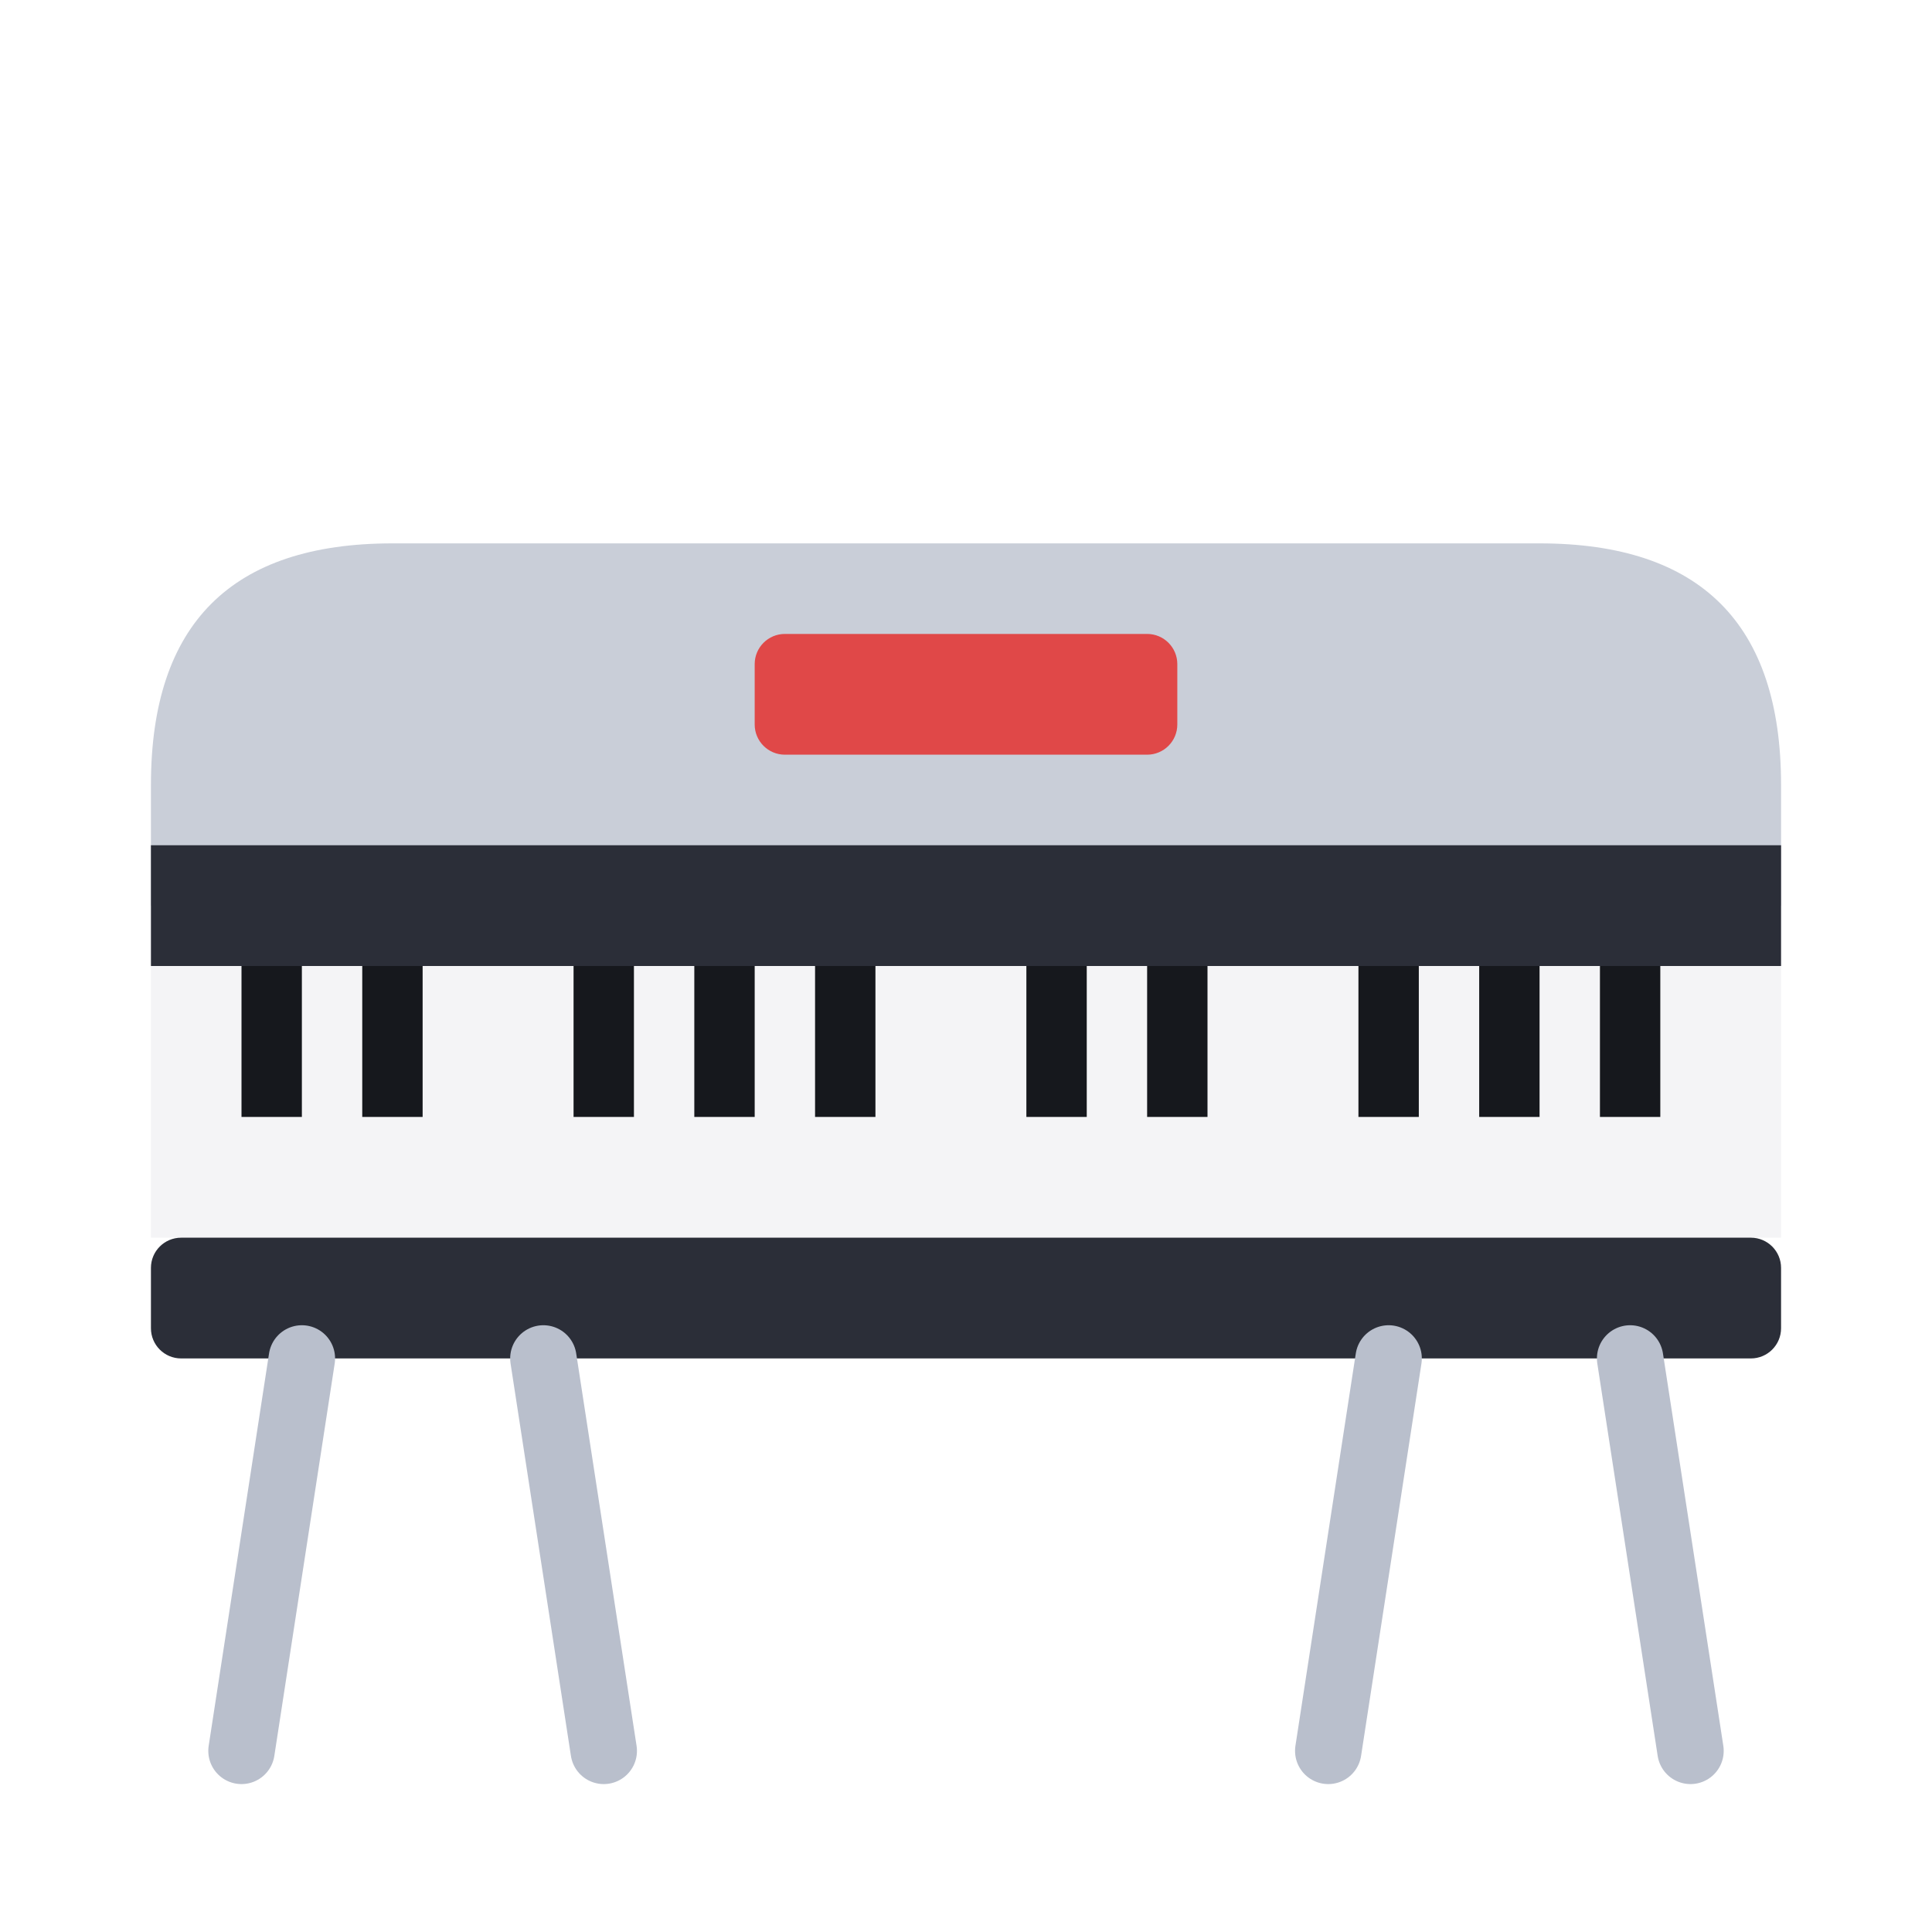
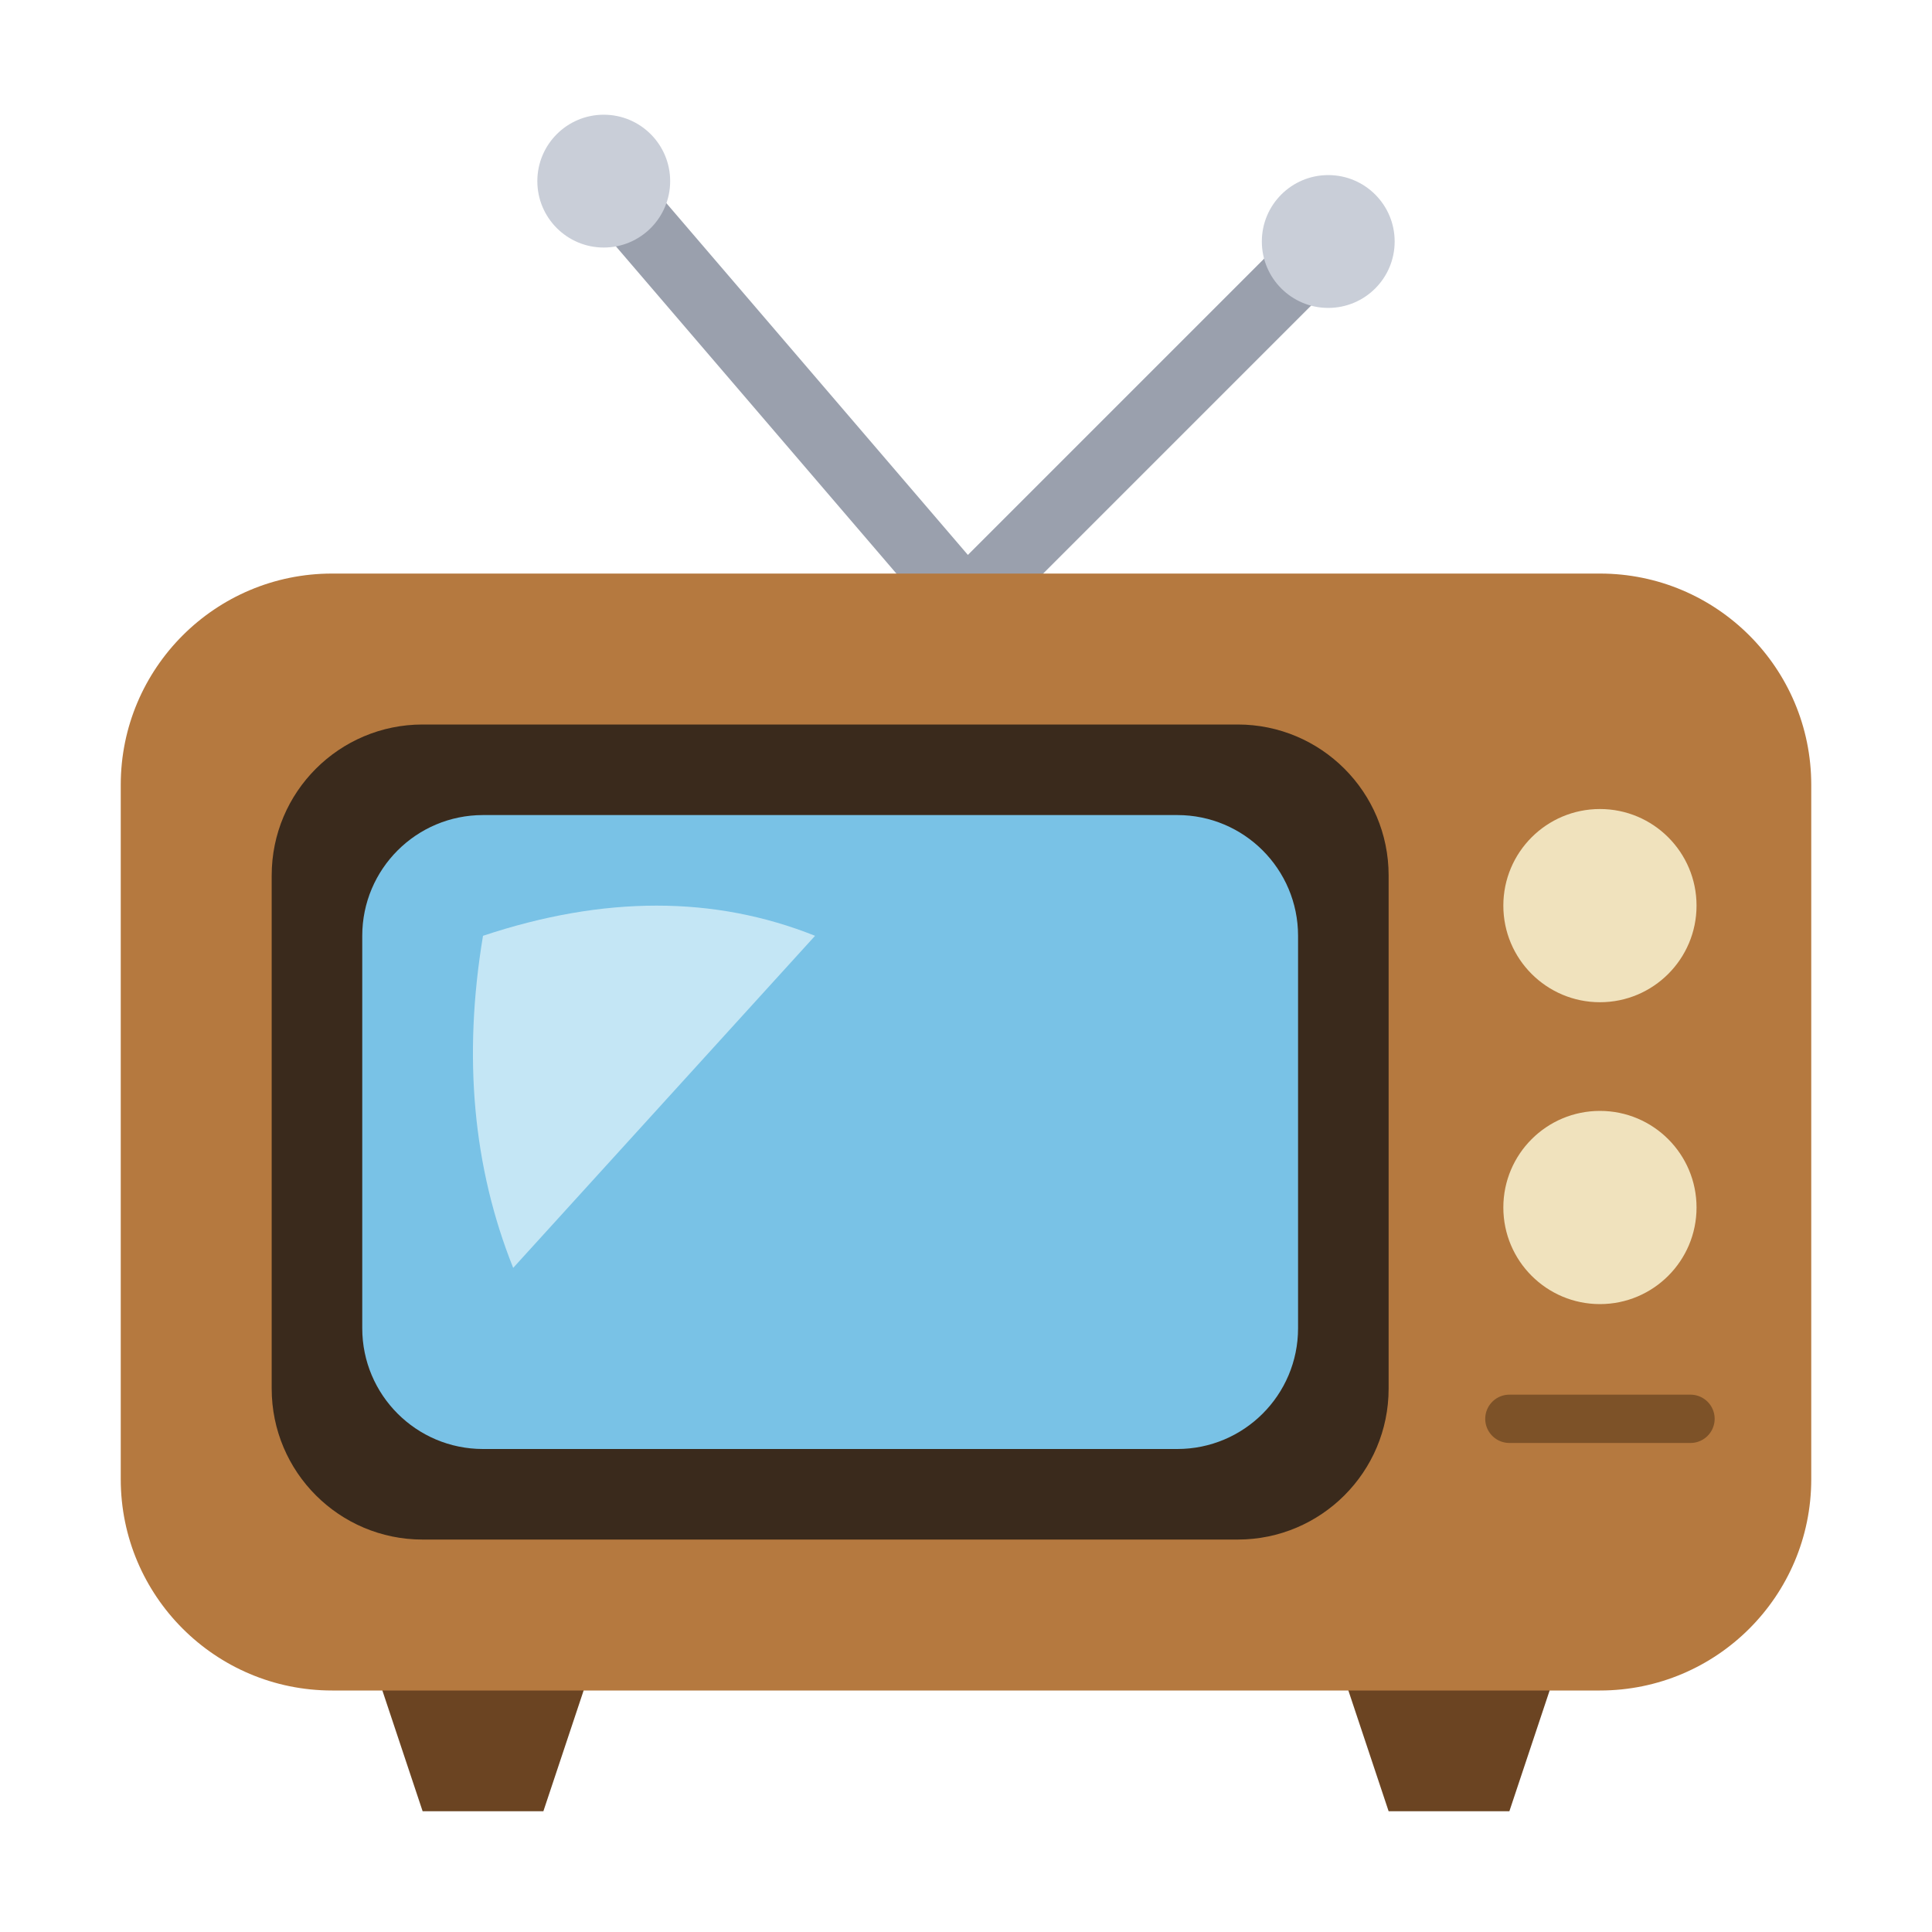
<svg xmlns="http://www.w3.org/2000/svg" viewBox="0 0 64 64" aria-hidden="true">
-   <path d="M5 26 Q5 18 13 18 L51 18 Q59 18 59 26 L59 30 L5 30 Z" fill="#c9ced8" />
-   <rect x="5" y="28" width="54" height="4" fill="#2b2e38" />
-   <rect x="25" y="21" width="14" height="4" rx="1" fill="#e04848" />
-   <rect x="5" y="32" width="54" height="9" fill="#f4f4f6" />
-   <path d="M9 32 V37 M13 32 V37 M20 32 V37 M24 32 V37 M28 32 V37 M35 32 V37 M39 32 V37 M46 32 V37 M50 32 V37 M54 32 V37" stroke="#16181d" stroke-width="2" />
-   <rect x="5" y="41" width="54" height="4" rx="1" fill="#2b2e38" />
-   <path d="M10 45 L8 58 M54 45 L56 58 M18 45 L20 58 M46 45 L44 58" stroke="#b9bfcc" stroke-width="2.2" stroke-linecap="round" />
+   <path d="M32 20 L20 6 M32 20 L44 8" stroke="#9aa0ad" stroke-width="2.2" stroke-linecap="round" />
+   <circle cx="20" cy="6" r="2.2" fill="#c9ced8" />
+   <circle cx="44" cy="8" r="2.2" fill="#c9ced8" />
+   <path d="M12 54 H20 L18 60 H14 Z M44 54 H52 L50 60 H46 Z" fill="#6b4422" />
+   <rect x="4" y="19" width="56" height="37" rx="7" fill="#b5793f" />
+   <rect x="9" y="24" width="37" height="27" rx="5" fill="#3a2a1c" />
+   <rect x="12" y="27" width="31" height="21" rx="4" fill="#79c2e6" />
+   <path d="M16 31 Q22 29 27 31 L17 42 Q15 37 16 31 Z" fill="#c4e6f5" />
+   <circle cx="53" cy="30" r="3.2" fill="#f0e2bd" />
+   <circle cx="53" cy="40" r="3.2" fill="#f0e2bd" />
+   <path d="M50 47 H56" stroke="#7d5228" stroke-width="1.6" stroke-linecap="round" />
</svg>
